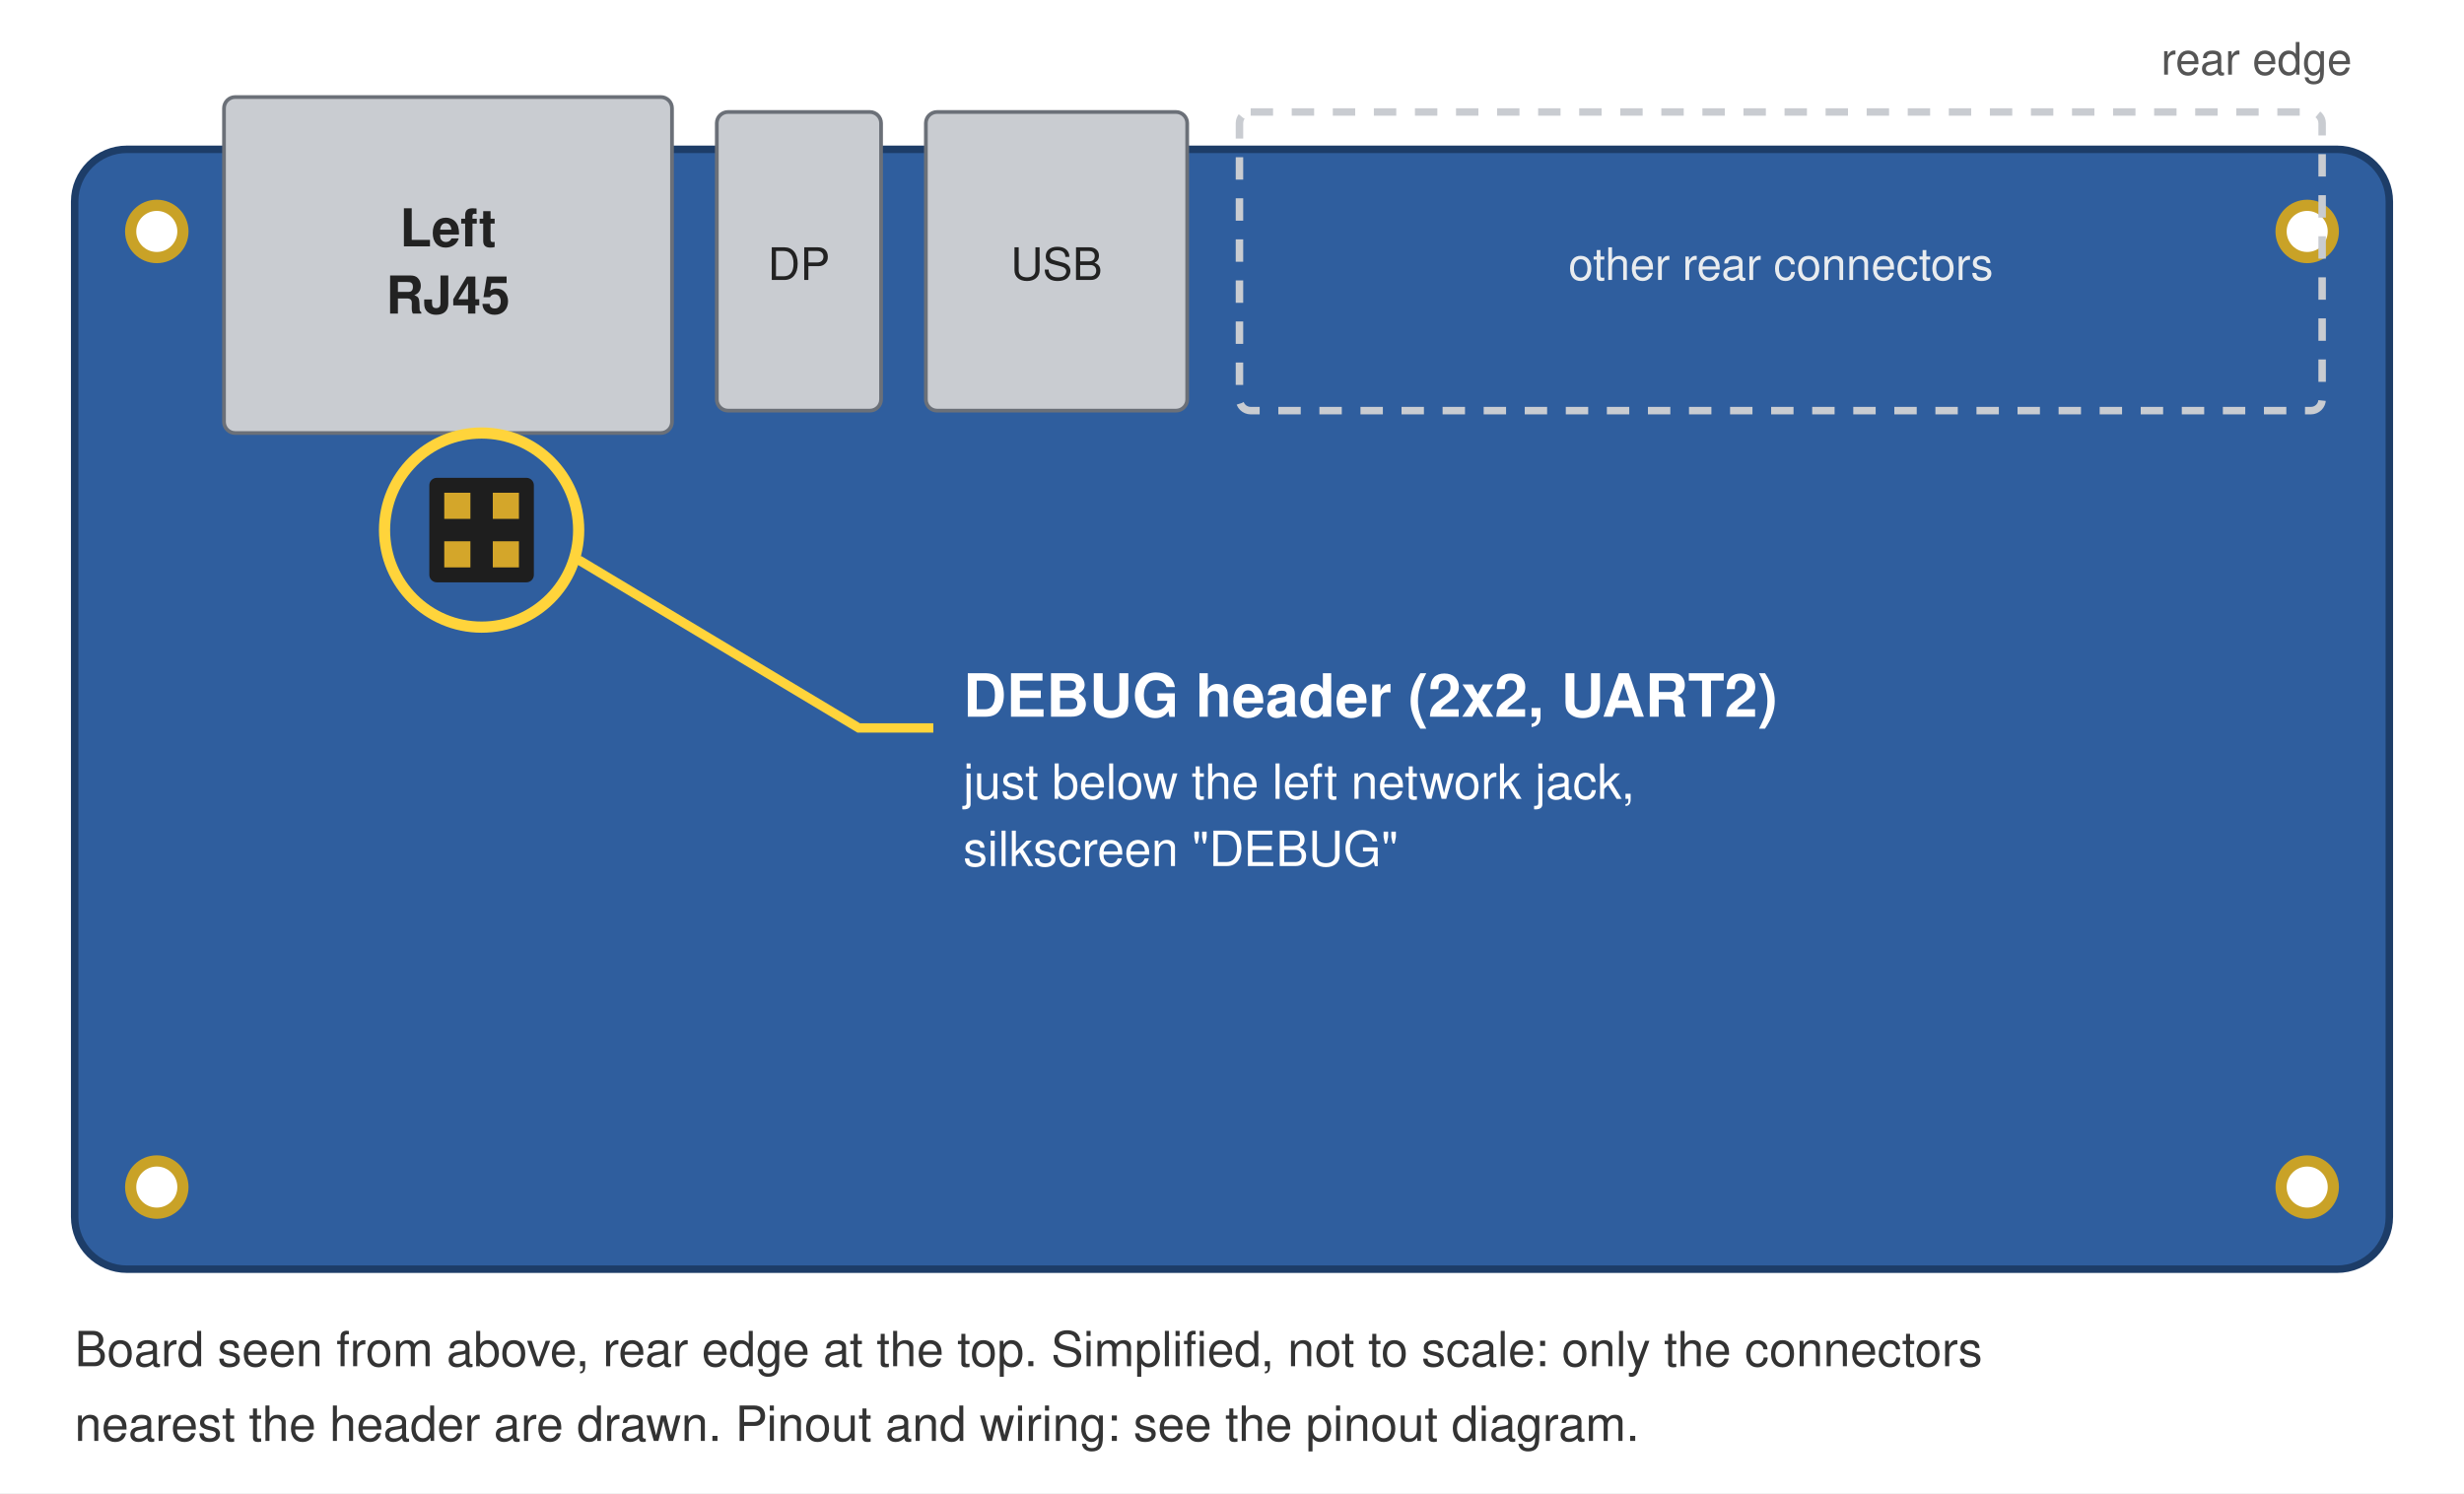
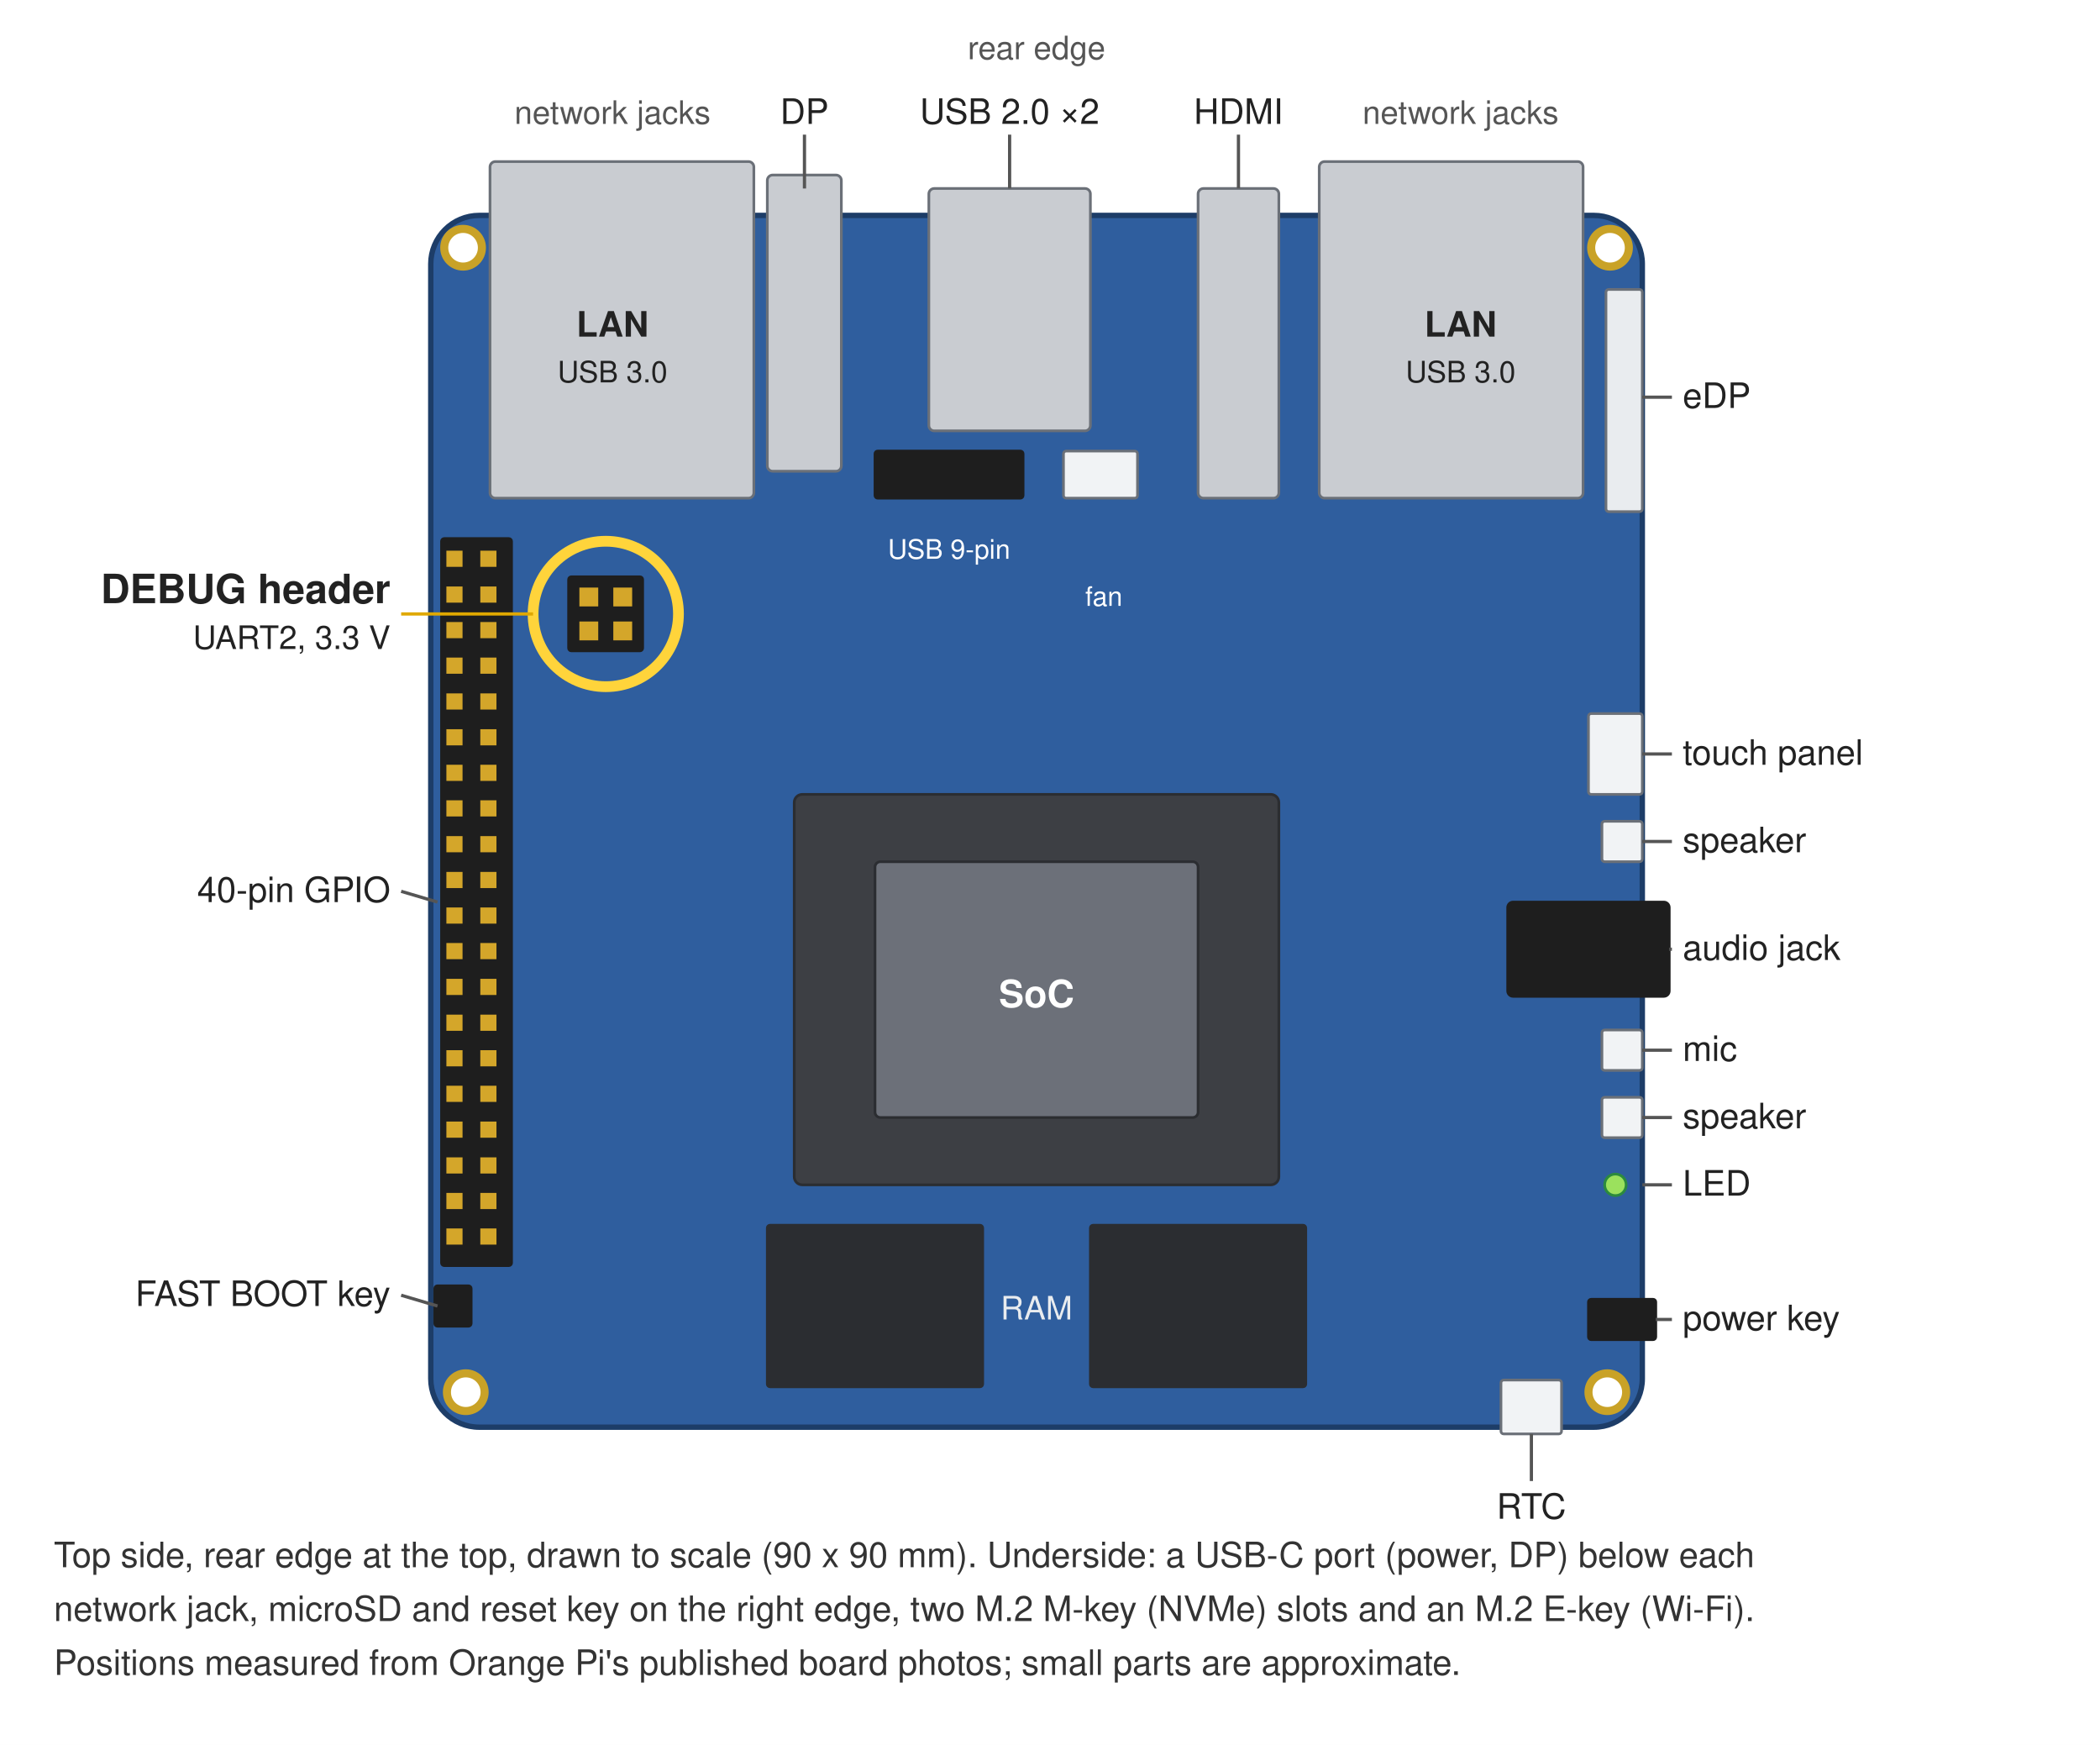
- <svg xmlns="http://www.w3.org/2000/svg" width="660" height="400" viewBox="0 0 660 400" font-family="Helvetica, Arial, sans-serif" font-size="14">
-   <rect width="660" height="400" fill="#ffffff" />
-   <rect x="20" y="40" width="620" height="300" rx="14" fill="#2f5e9e" stroke="#1d3d68" stroke-width="2" />
-   <circle cx="42" cy="62" r="7" fill="#ffffff" stroke="#c9a227" stroke-width="3" />
-   <circle cx="618" cy="62" r="7" fill="#ffffff" stroke="#c9a227" stroke-width="3" />
-   <circle cx="42" cy="318" r="7" fill="#ffffff" stroke="#c9a227" stroke-width="3" />
-   <circle cx="618" cy="318" r="7" fill="#ffffff" stroke="#c9a227" stroke-width="3" />
-   <text x="630" y="20" text-anchor="end" fill="#555" font-size="12">rear edge</text>
-   <rect x="60" y="26" width="120" height="90" rx="3" fill="#c9ccd1" stroke="#6b7078" />
-   <text x="120" y="66" text-anchor="middle" fill="#222" font-weight="bold">Left</text>
-   <text x="120" y="84" text-anchor="middle" fill="#222" font-weight="bold">RJ45</text>
-   <rect x="192" y="30" width="44" height="80" rx="3" fill="#c9ccd1" stroke="#6b7078" />
-   <text x="214" y="75" text-anchor="middle" fill="#222" font-size="12">DP</text>
-   <rect x="248" y="30" width="70" height="80" rx="3" fill="#c9ccd1" stroke="#6b7078" />
-   <text x="283" y="75" text-anchor="middle" fill="#222" font-size="12">USB</text>
-   <rect x="332" y="30" width="290" height="80" rx="3" fill="none" stroke="#c9ccd1" stroke-width="2" stroke-dasharray="6 5" />
-   <text x="477" y="75" text-anchor="middle" fill="#e9ecef" font-size="12">other rear connectors</text>
-   <circle cx="129" cy="142" r="26" fill="none" stroke="#ffd43b" stroke-width="3" />
-   <rect x="115" y="128" width="28" height="28" rx="2" fill="#1e1e1e" />
-   <rect x="119" y="132" width="7" height="7" fill="#d4a62a" />
-   <rect x="132" y="132" width="7" height="7" fill="#d4a62a" />
-   <rect x="119" y="145" width="7" height="7" fill="#d4a62a" />
-   <rect x="132" y="145" width="7" height="7" fill="#d4a62a" />
-   <polyline points="155,150 230,195 250,195" fill="none" stroke="#ffd43b" stroke-width="2.5" />
-   <text x="258" y="192" fill="#ffffff" font-weight="bold" font-size="16">DEBUG header (2x2, UART2)</text>
-   <text x="258" y="214" fill="#ffffff" font-size="13">just below the left network jack,</text>
-   <text x="258" y="232" fill="#ffffff" font-size="13">silkscreen "DEBUG"</text>
-   <text x="20" y="366" fill="#333" font-size="13">Board seen from above, rear edge at the top. Simplified, not to scale: only the connectors</text>
-   <text x="20" y="386" fill="#333" font-size="13">nearest the header are drawn. Pinout and wiring: see the pinout diagram.</text>
+ <svg xmlns="http://www.w3.org/2000/svg" width="780" height="648" viewBox="0 0 780 648" font-family="Helvetica, Arial, sans-serif">
+   <rect width="780" height="648" fill="#ffffff" />
+   <rect x="160.0" y="80.0" width="450.0" height="450.0" rx="18" fill="#2f5e9e" stroke="#1d3d68" stroke-width="2" />
+   <circle cx="172.0" cy="92.0" r="7" fill="#ffffff" stroke="#c9a227" stroke-width="3" />
+   <circle cx="598.0" cy="92.0" r="7" fill="#ffffff" stroke="#c9a227" stroke-width="3" />
+   <circle cx="173.0" cy="517.0" r="7" fill="#ffffff" stroke="#c9a227" stroke-width="3" />
+   <circle cx="597.0" cy="517.0" r="7" fill="#ffffff" stroke="#c9a227" stroke-width="3" />
+   <rect x="182.0" y="60.0" width="98.0" height="125.0" rx="2" fill="#c9ccd1" stroke="#6b7078" />
+   <text x="227.5" y="125.0" text-anchor="middle" font-size="13" fill="#222" font-weight="bold">LAN</text>
+   <text x="227.5" y="142.0" text-anchor="middle" font-size="11" fill="#222" font-weight="normal">USB 3.0</text>
+   <rect x="285.0" y="65.0" width="27.5" height="110.0" rx="2" fill="#c9ccd1" stroke="#6b7078" />
+   <rect x="345.0" y="70.0" width="60.0" height="90.0" rx="2" fill="#c9ccd1" stroke="#6b7078" />
+   <rect x="445.0" y="70.0" width="30.0" height="115.0" rx="2" fill="#c9ccd1" stroke="#6b7078" />
+   <rect x="490.0" y="60.0" width="98.0" height="125.0" rx="2" fill="#c9ccd1" stroke="#6b7078" />
+   <text x="542.5" y="125.0" text-anchor="middle" font-size="13" fill="#222" font-weight="bold">LAN</text>
+   <text x="542.5" y="142.0" text-anchor="middle" font-size="11" fill="#222" font-weight="normal">USB 3.0</text>
+   <rect x="325.0" y="167.5" width="55.0" height="17.5" rx="1" fill="#1e1e1e" stroke="#1e1e1e" />
+   <rect x="395.0" y="167.5" width="27.5" height="17.5" rx="1" fill="#f1f3f5" stroke="#6b7078" />
+   <rect x="596.5" y="107.5" width="13.5" height="82.5" rx="1" fill="#e9ecef" stroke="#6b7078" />
+   <rect x="590.0" y="265.0" width="20.0" height="30.0" rx="1" fill="#f1f3f5" stroke="#6b7078" />
+   <rect x="595.0" y="305.0" width="15.0" height="15.0" rx="1" fill="#f1f3f5" stroke="#6b7078" />
+   <rect x="560.0" y="335.0" width="60.0" height="35.0" rx="2" fill="#1e1e1e" stroke="#1e1e1e" />
+   <rect x="595.0" y="382.5" width="15.0" height="15.0" rx="1" fill="#f1f3f5" stroke="#6b7078" />
+   <rect x="595.0" y="407.5" width="15.0" height="15.0" rx="1" fill="#f1f3f5" stroke="#6b7078" />
+   <circle cx="600" cy="440" r="4" fill="#9be15d" stroke="#2b8a3e" />
+   <rect x="590.0" y="482.5" width="25.0" height="15.0" rx="1" fill="#1e1e1e" stroke="#1e1e1e" />
+   <rect x="557.5" y="512.5" width="22.5" height="20.0" rx="1" fill="#f1f3f5" stroke="#6b7078" />
+   <rect x="164.0" y="200.0" width="26.0" height="270.0" rx="1" fill="#1e1e1e" stroke="#1e1e1e" />
+   <rect x="165.8" y="204.5" width="6" height="6" fill="#d4a62a" />
+   <rect x="178.4" y="204.5" width="6" height="6" fill="#d4a62a" />
+   <rect x="165.8" y="217.8" width="6" height="6" fill="#d4a62a" />
+   <rect x="178.4" y="217.8" width="6" height="6" fill="#d4a62a" />
+   <rect x="165.8" y="231.0" width="6" height="6" fill="#d4a62a" />
+   <rect x="178.4" y="231.0" width="6" height="6" fill="#d4a62a" />
+   <rect x="165.8" y="244.2" width="6" height="6" fill="#d4a62a" />
+   <rect x="178.4" y="244.2" width="6" height="6" fill="#d4a62a" />
+   <rect x="165.8" y="257.5" width="6" height="6" fill="#d4a62a" />
+   <rect x="178.4" y="257.5" width="6" height="6" fill="#d4a62a" />
+   <rect x="165.8" y="270.8" width="6" height="6" fill="#d4a62a" />
+   <rect x="178.4" y="270.8" width="6" height="6" fill="#d4a62a" />
+   <rect x="165.8" y="284.0" width="6" height="6" fill="#d4a62a" />
+   <rect x="178.4" y="284.0" width="6" height="6" fill="#d4a62a" />
+   <rect x="165.8" y="297.2" width="6" height="6" fill="#d4a62a" />
+   <rect x="178.4" y="297.2" width="6" height="6" fill="#d4a62a" />
+   <rect x="165.8" y="310.5" width="6" height="6" fill="#d4a62a" />
+   <rect x="178.4" y="310.5" width="6" height="6" fill="#d4a62a" />
+   <rect x="165.8" y="323.8" width="6" height="6" fill="#d4a62a" />
+   <rect x="178.4" y="323.8" width="6" height="6" fill="#d4a62a" />
+   <rect x="165.8" y="337.0" width="6" height="6" fill="#d4a62a" />
+   <rect x="178.4" y="337.0" width="6" height="6" fill="#d4a62a" />
+   <rect x="165.8" y="350.2" width="6" height="6" fill="#d4a62a" />
+   <rect x="178.4" y="350.2" width="6" height="6" fill="#d4a62a" />
+   <rect x="165.8" y="363.5" width="6" height="6" fill="#d4a62a" />
+   <rect x="178.4" y="363.5" width="6" height="6" fill="#d4a62a" />
+   <rect x="165.8" y="376.8" width="6" height="6" fill="#d4a62a" />
+   <rect x="178.4" y="376.8" width="6" height="6" fill="#d4a62a" />
+   <rect x="165.8" y="390.0" width="6" height="6" fill="#d4a62a" />
+   <rect x="178.4" y="390.0" width="6" height="6" fill="#d4a62a" />
+   <rect x="165.8" y="403.2" width="6" height="6" fill="#d4a62a" />
+   <rect x="178.4" y="403.2" width="6" height="6" fill="#d4a62a" />
+   <rect x="165.8" y="416.5" width="6" height="6" fill="#d4a62a" />
+   <rect x="178.4" y="416.5" width="6" height="6" fill="#d4a62a" />
+   <rect x="165.8" y="429.8" width="6" height="6" fill="#d4a62a" />
+   <rect x="178.4" y="429.8" width="6" height="6" fill="#d4a62a" />
+   <rect x="165.8" y="443.0" width="6" height="6" fill="#d4a62a" />
+   <rect x="178.4" y="443.0" width="6" height="6" fill="#d4a62a" />
+   <rect x="165.8" y="456.2" width="6" height="6" fill="#d4a62a" />
+   <rect x="178.4" y="456.2" width="6" height="6" fill="#d4a62a" />
+   <rect x="161.5" y="477.5" width="13.5" height="15.0" rx="1" fill="#1e1e1e" stroke="#1e1e1e" />
+   <rect x="295.0" y="295.0" width="180.0" height="145.0" rx="3" fill="#3d3f44" stroke="#2b2d31" />
+   <rect x="325.0" y="320.0" width="120.0" height="95.0" rx="2" fill="#6c7079" stroke="#2b2d31" />
+   <text x="385.0" y="374.0" text-anchor="middle" font-size="14" fill="#ffffff" font-weight="bold">SoC</text>
+   <rect x="285.0" y="455.0" width="80.0" height="60.0" rx="1" fill="#2b2d31" stroke="#2b2d31" />
+   <rect x="405.0" y="455.0" width="80.0" height="60.0" rx="1" fill="#2b2d31" stroke="#2b2d31" />
+   <text x="385.0" y="490.0" text-anchor="middle" font-size="12" fill="#e9ecef" font-weight="normal">RAM</text>
+   <rect x="211.2" y="214.2" width="27.5" height="27.5" rx="1" fill="#1e1e1e" stroke="#1e1e1e" />
+   <rect x="215.2" y="218.2" width="7" height="7" fill="#d4a62a" />
+   <rect x="215.2" y="230.8" width="7" height="7" fill="#d4a62a" />
+   <rect x="227.8" y="218.2" width="7" height="7" fill="#d4a62a" />
+   <rect x="227.8" y="230.8" width="7" height="7" fill="#d4a62a" />
+   <circle cx="225.0" cy="228.0" r="27" fill="none" stroke="#ffd43b" stroke-width="4" />
+   <polyline points="298.8,70.0 298.8,50.0" fill="none" stroke="#555" stroke-width="1.2" />
+   <text x="298.8" y="46.0" text-anchor="middle" font-size="13" fill="#222" font-weight="normal">DP</text>
+   <polyline points="375.0,70.0 375.0,50.0" fill="none" stroke="#555" stroke-width="1.2" />
+   <text x="375.0" y="46.0" text-anchor="middle" font-size="13" fill="#222" font-weight="normal">USB 2.0 ×2</text>
+   <polyline points="460.0,70.0 460.0,50.0" fill="none" stroke="#555" stroke-width="1.2" />
+   <text x="460.0" y="46.0" text-anchor="middle" font-size="13" fill="#222" font-weight="normal">HDMI</text>
+   <text x="227.5" y="46.0" text-anchor="middle" font-size="12" fill="#555" font-weight="normal">network jacks</text>
+   <text x="542.5" y="46.0" text-anchor="middle" font-size="12" fill="#555" font-weight="normal">network jacks</text>
+   <text x="385.0" y="22.0" text-anchor="middle" font-size="12" fill="#555" font-weight="normal">rear edge</text>
+   <text x="352.5" y="207.5" text-anchor="middle" font-size="10" fill="#ffffff" font-weight="normal">USB 9-pin</text>
+   <text x="410.0" y="225.0" text-anchor="middle" font-size="10" fill="#ffffff" font-weight="normal">fan</text>
+   <polyline points="198.0,228.0 149.0,228.0" fill="none" stroke="#e0a800" stroke-width="1.2" />
+   <text x="145.0" y="224.0" text-anchor="end" font-size="15" fill="#222" font-weight="bold">DEBUG header</text>
+   <text x="145.0" y="241.0" text-anchor="end" font-size="12" fill="#222" font-weight="normal">UART2, 3.3 V</text>
+   <polyline points="162.5,335.0 149.0,331.0" fill="none" stroke="#555" stroke-width="1.2" />
+   <text x="145.0" y="335.0" text-anchor="end" font-size="13" fill="#222" font-weight="normal">40-pin GPIO</text>
+   <polyline points="162.5,485.0 149.0,481.0" fill="none" stroke="#555" stroke-width="1.2" />
+   <text x="145.0" y="485.0" text-anchor="end" font-size="13" fill="#222" font-weight="normal">FAST BOOT key</text>
+   <polyline points="610.0,147.5 621.0,147.5" fill="none" stroke="#555" stroke-width="1.2" />
+   <text x="625.0" y="151.5" text-anchor="start" font-size="13" fill="#222" font-weight="normal">eDP</text>
+   <polyline points="610.0,280.0 621.0,280.0" fill="none" stroke="#555" stroke-width="1.2" />
+   <text x="625.0" y="284.0" text-anchor="start" font-size="13" fill="#222" font-weight="normal">touch panel</text>
+   <polyline points="610.0,312.5 621.0,312.5" fill="none" stroke="#555" stroke-width="1.2" />
+   <text x="625.0" y="316.5" text-anchor="start" font-size="13" fill="#222" font-weight="normal">speaker</text>
+   <polyline points="620.0,352.5 621.0,352.5" fill="none" stroke="#555" stroke-width="1.2" />
+   <text x="625.0" y="356.5" text-anchor="start" font-size="13" fill="#222" font-weight="normal">audio jack</text>
+   <polyline points="610.0,390.0 621.0,390.0" fill="none" stroke="#555" stroke-width="1.2" />
+   <text x="625.0" y="394.0" text-anchor="start" font-size="13" fill="#222" font-weight="normal">mic</text>
+   <polyline points="610.0,415.0 621.0,415.0" fill="none" stroke="#555" stroke-width="1.2" />
+   <text x="625.0" y="419.0" text-anchor="start" font-size="13" fill="#222" font-weight="normal">speaker</text>
+   <polyline points="610.0,440.0 621.0,440.0" fill="none" stroke="#555" stroke-width="1.2" />
+   <text x="625.0" y="444.0" text-anchor="start" font-size="13" fill="#222" font-weight="normal">LED</text>
+   <polyline points="615.0,490.0 621.0,490.0" fill="none" stroke="#555" stroke-width="1.2" />
+   <text x="625.0" y="494.0" text-anchor="start" font-size="13" fill="#222" font-weight="normal">power key</text>
+   <polyline points="568.8,532.5 568.8,550.0" fill="none" stroke="#555" stroke-width="1.2" />
+   <text x="568.8" y="564.0" text-anchor="middle" font-size="13" fill="#222" font-weight="normal">RTC</text>
+   <text x="20.0" y="582.0" text-anchor="start" font-size="13" fill="#333" font-weight="normal">Top side, rear edge at the top, drawn to scale (90 x 90 mm). Underside: a USB-C port (power, DP) below each</text>
+   <text x="20.0" y="602.0" text-anchor="start" font-size="13" fill="#333" font-weight="normal">network jack, microSD and reset key on the right edge, two M.2 M-key (NVMe) slots and an M.2 E-key (Wi-Fi).</text>
+   <text x="20.0" y="622.0" text-anchor="start" font-size="13" fill="#333" font-weight="normal">Positions measured from Orange Pi's published board photos; small parts are approximate.</text>
</svg>
